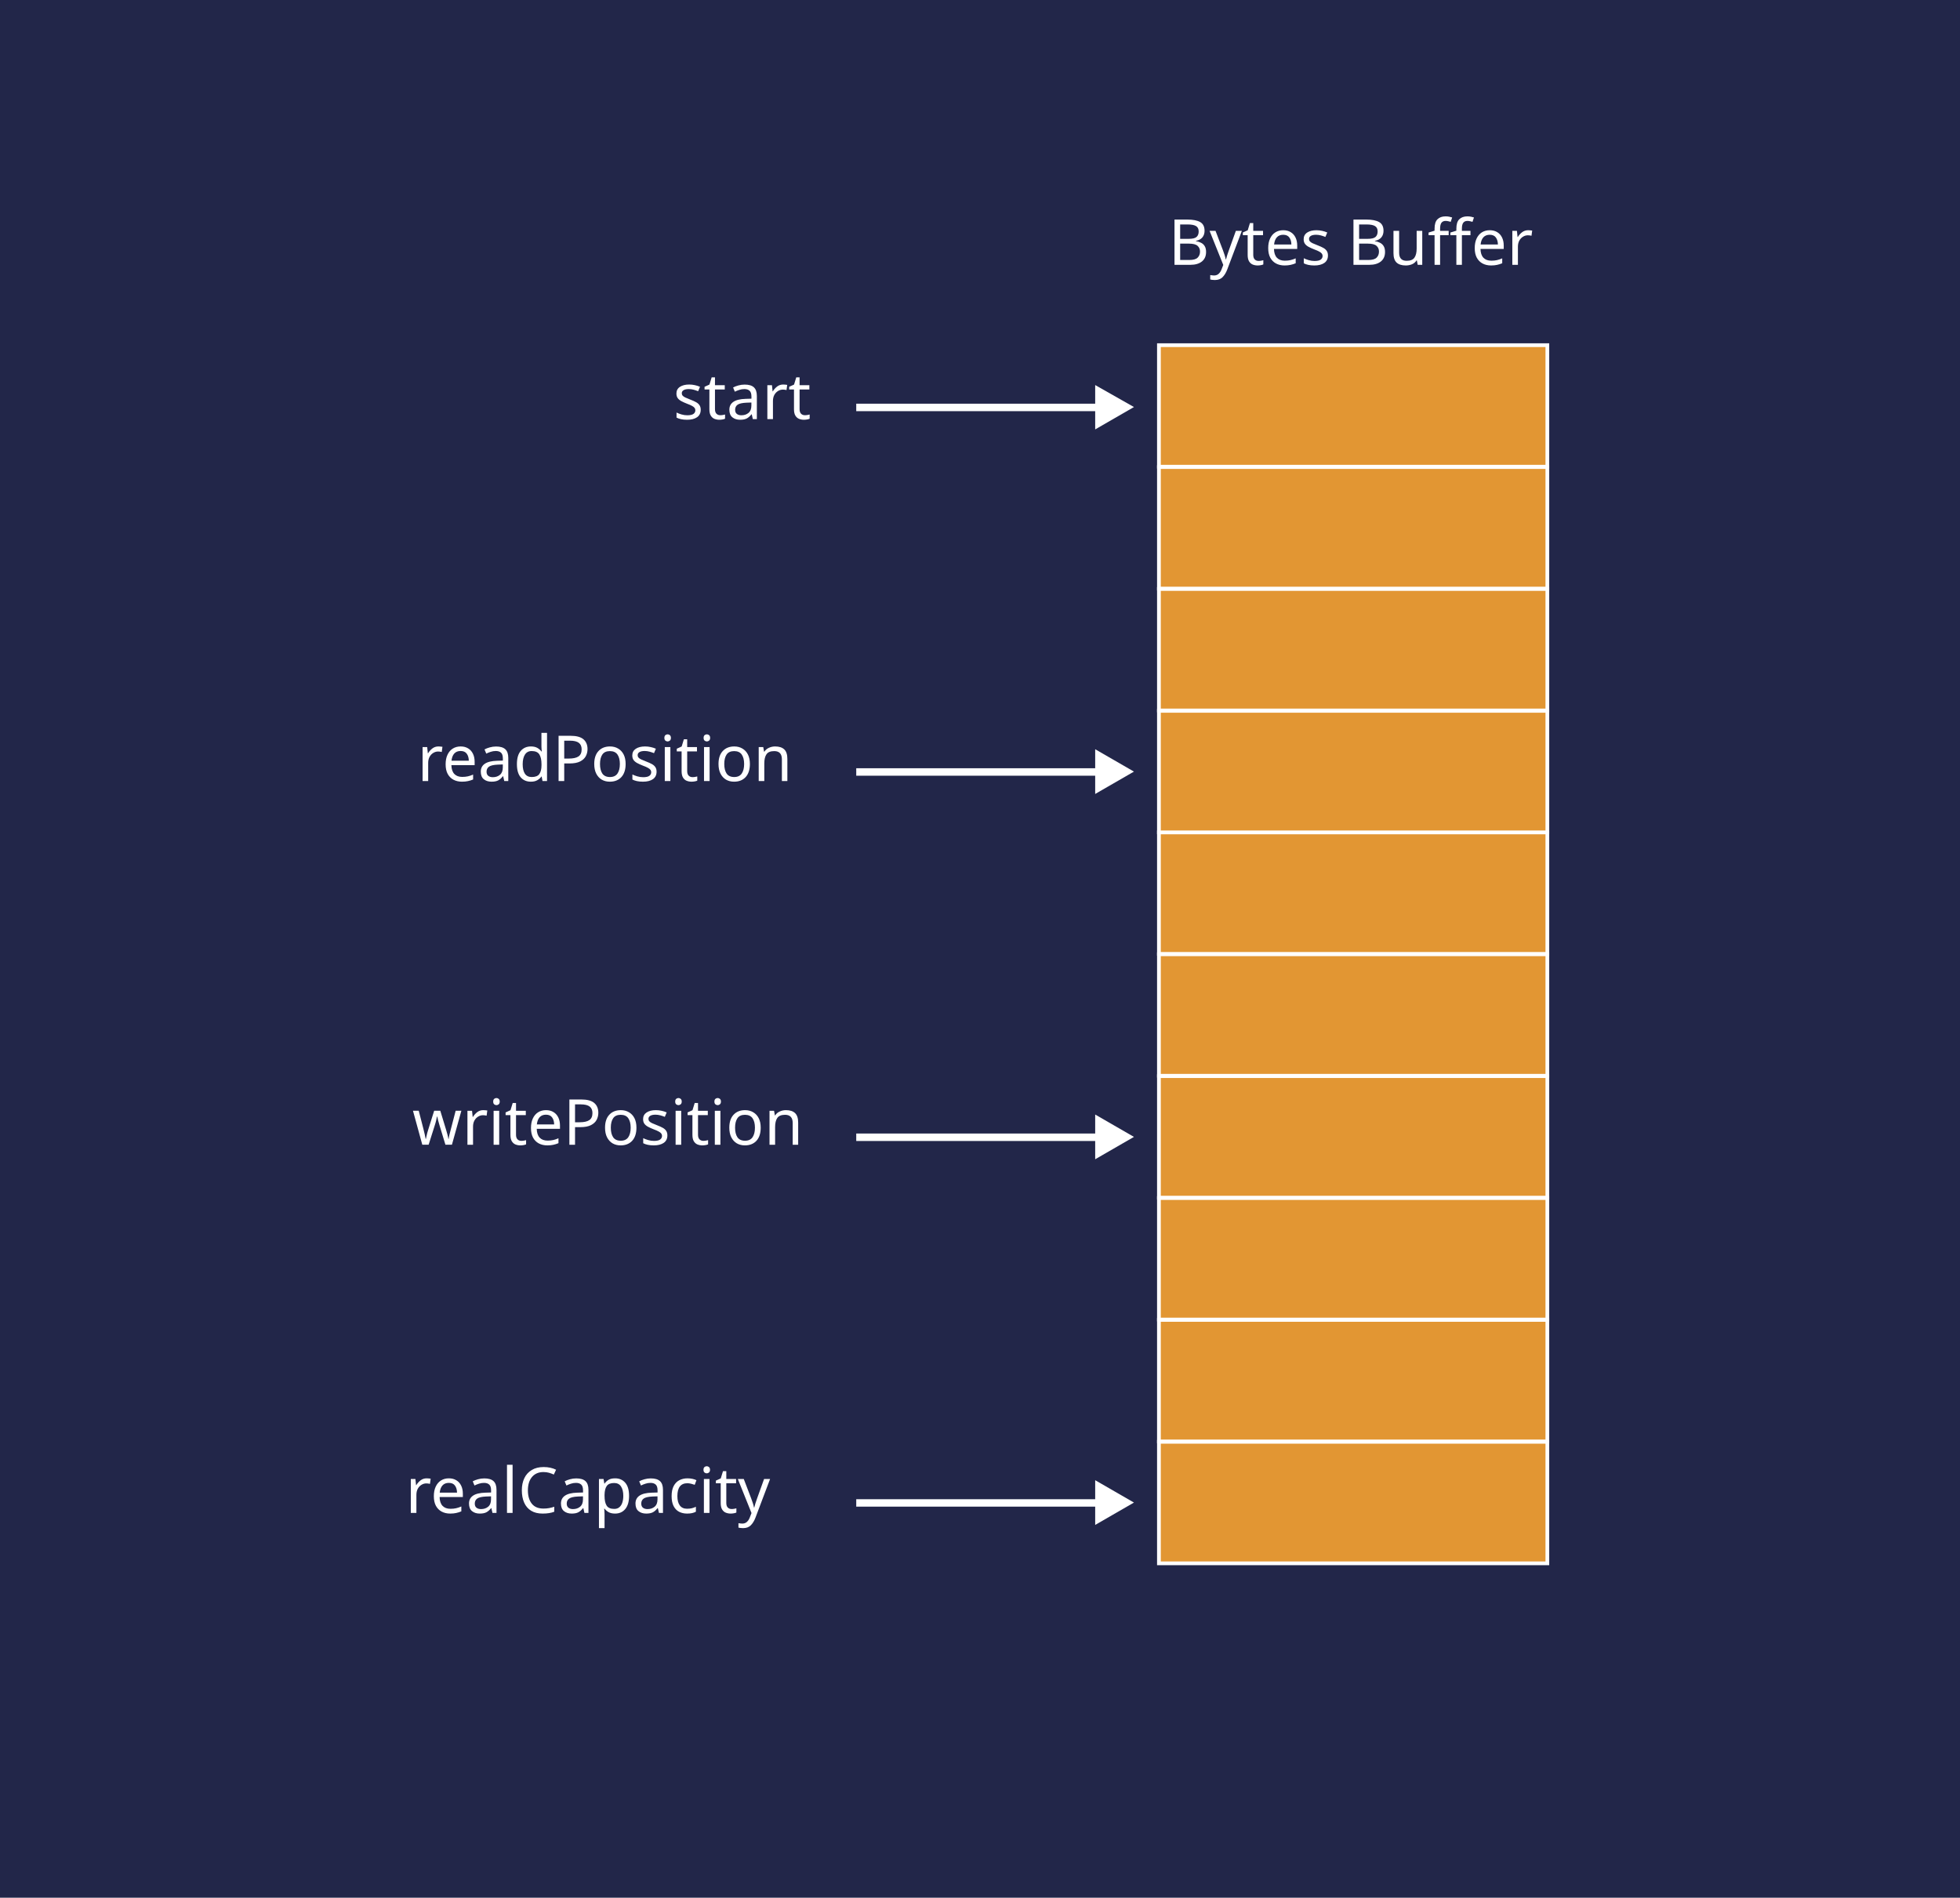
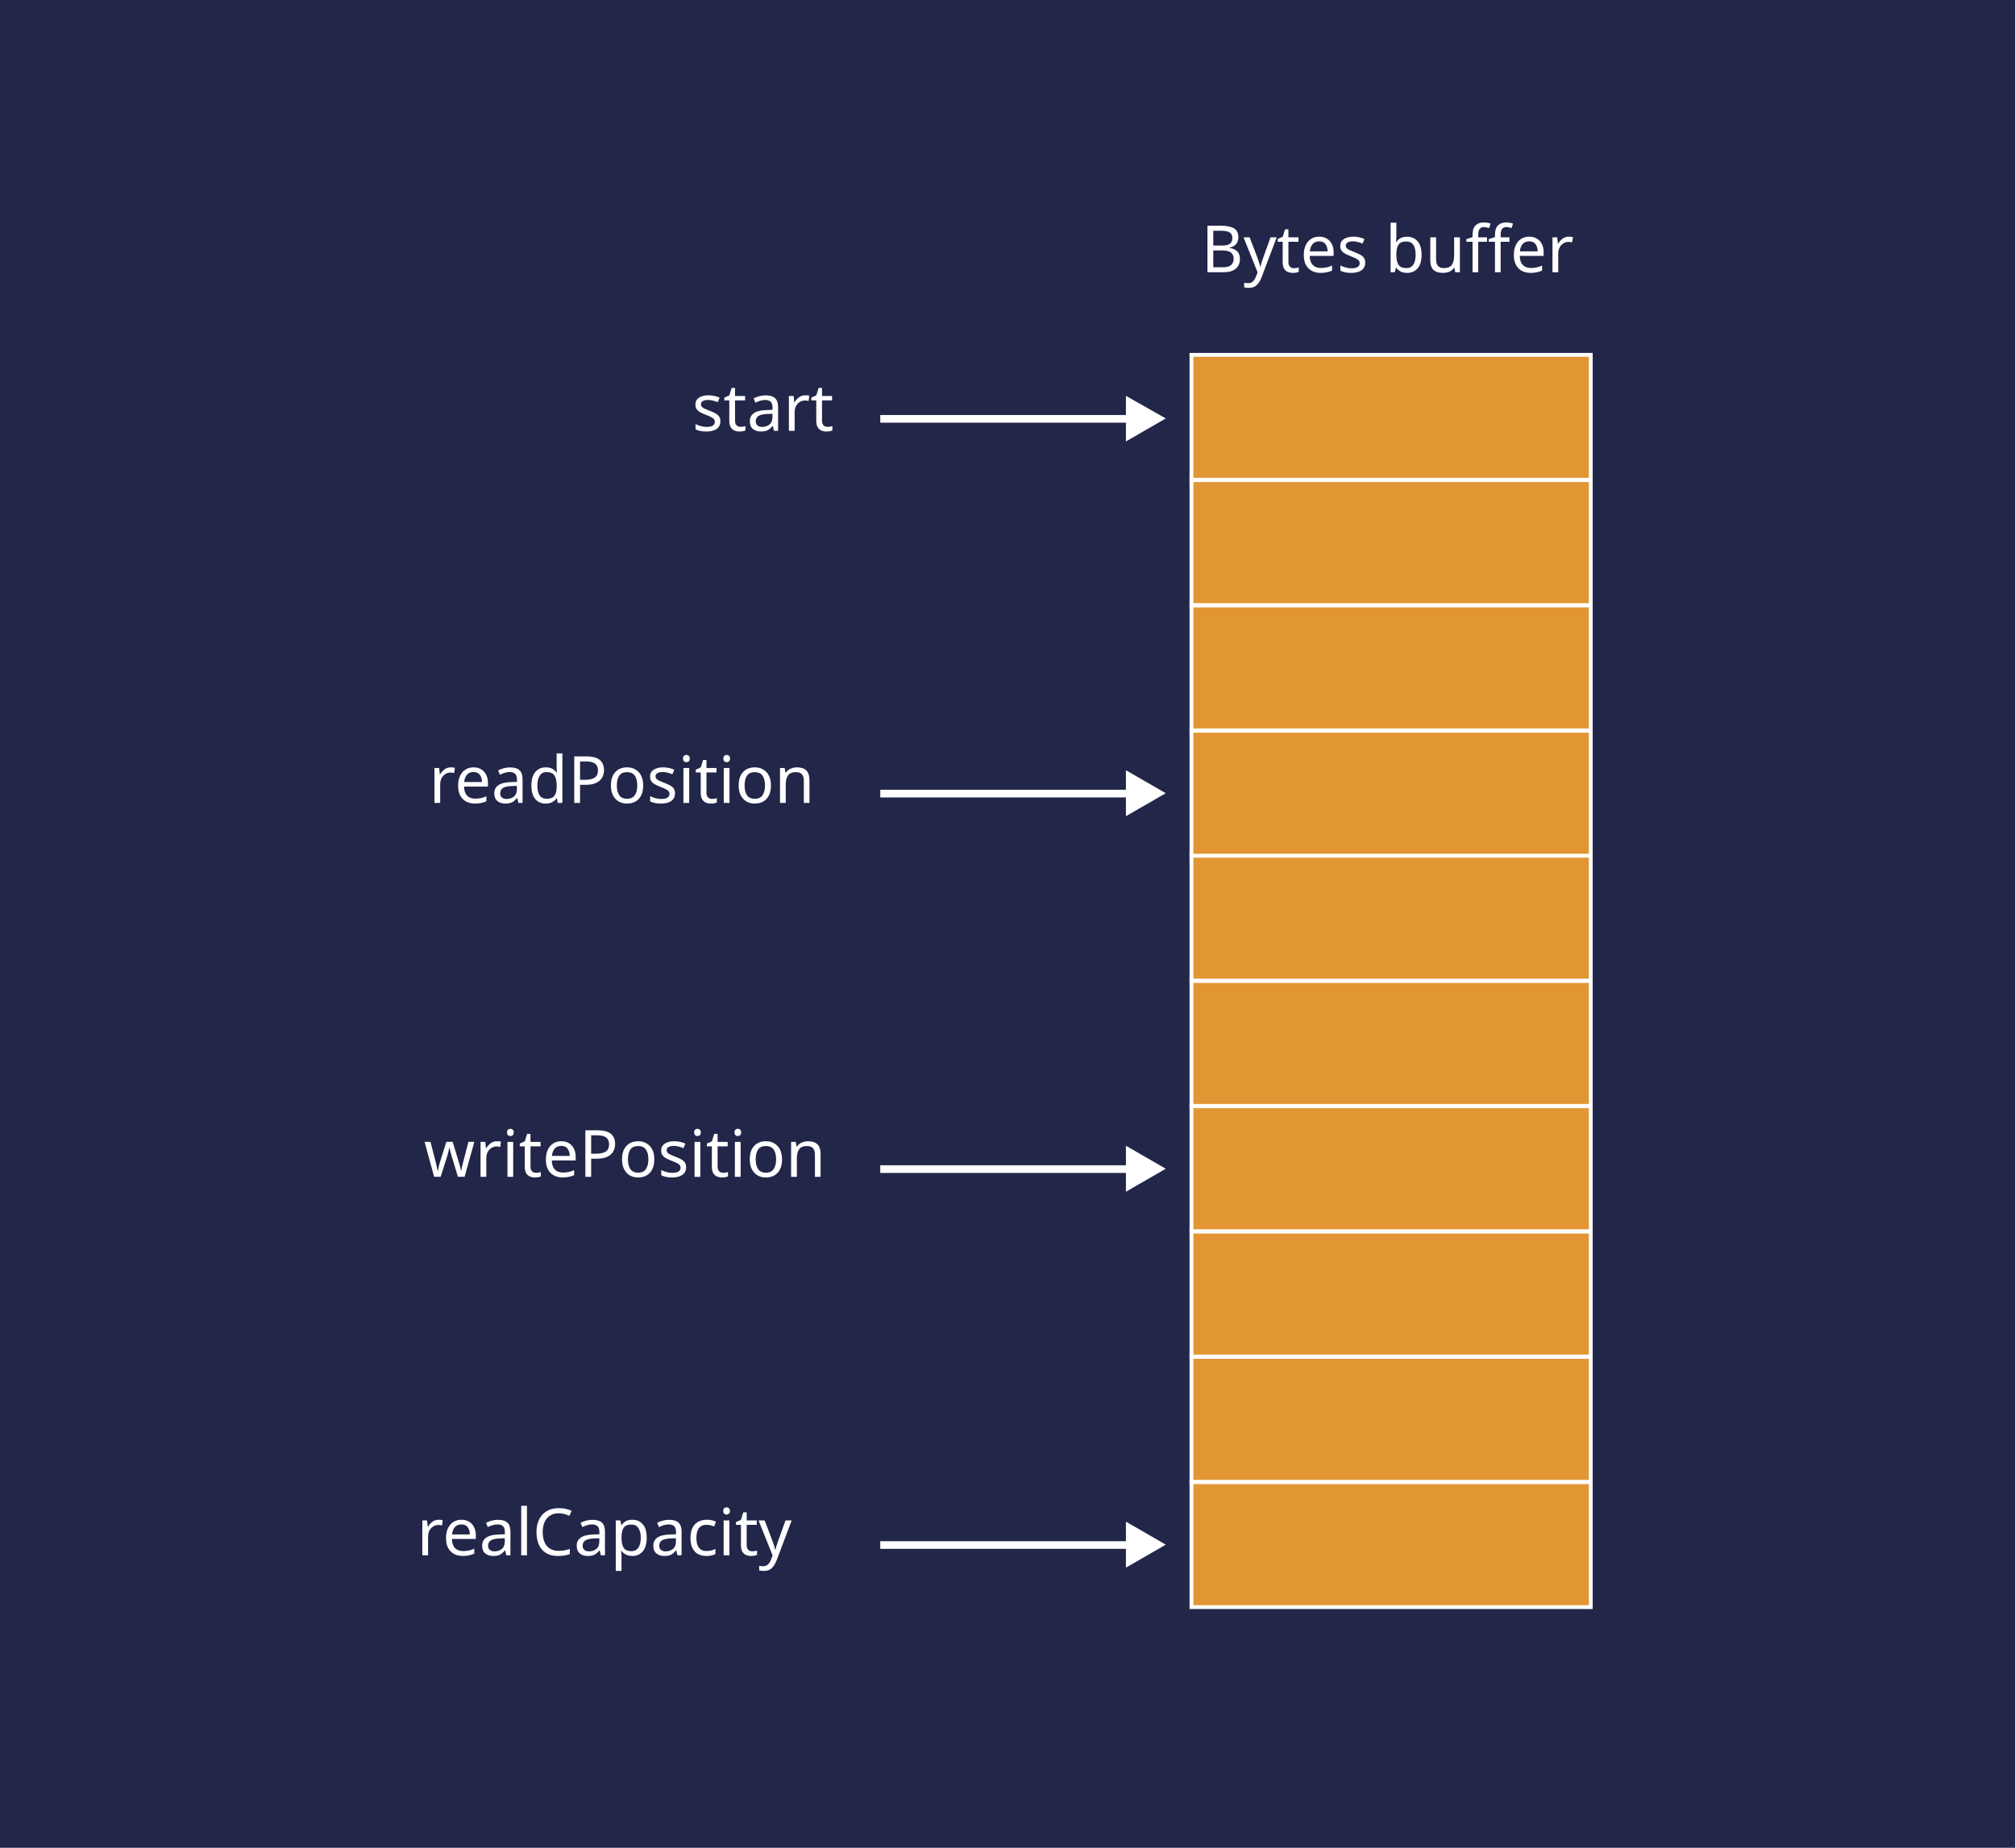
- <svg xmlns="http://www.w3.org/2000/svg" version="1.1" id="Lager_1" x="0px" y="0px" viewBox="0 0 525.8 509.1" style="enable-background:new 0 0 525.8 509.1;" xml:space="preserve">
+ <svg xmlns="http://www.w3.org/2000/svg" version="1.1" id="Lager_1" x="0px" y="0px" viewBox="0 0 525.8 482.2" style="enable-background:new 0 0 525.8 482.2;" xml:space="preserve">
  <style type="text/css">
	.st0{fill:#222649;}
	.st1{fill:#E29633;stroke:#FFFFFF;stroke-miterlimit:10;}
	.st2{fill:none;stroke:#FFFFFF;stroke-width:2;stroke-miterlimit:10;}
	.st3{fill:#FFFFFF;}
	.st4{font-family:'Poppins-Medium';}
	.st5{font-size:17px;}
</style>
-   <rect id="rect1007" class="st0" width="525.8" height="509.1" />
+   <rect id="rect1007" class="st0" width="525.8" height="482.2" />
  <rect x="310.9" y="386.8" class="st1" width="104.2" height="32.6" />
  <rect x="310.9" y="354.1" class="st1" width="104.2" height="32.6" />
  <rect x="310.9" y="321.4" class="st1" width="104.2" height="32.6" />
  <rect x="310.9" y="288.7" class="st1" width="104.2" height="32.6" />
  <rect x="310.9" y="256" class="st1" width="104.2" height="32.6" />
  <rect x="310.9" y="223.3" class="st1" width="104.2" height="32.6" />
  <rect x="310.9" y="190.7" class="st1" width="104.2" height="32.6" />
  <rect x="310.9" y="158" class="st1" width="104.2" height="32.6" />
  <rect x="310.9" y="125.3" class="st1" width="104.2" height="32.6" />
  <rect x="310.9" y="92.6" class="st1" width="104.2" height="32.6" />
  <g>
    <path class="st2" d="M229.7,109.3c21.9,0,43.9,0,65.9,0" />
    <g>
      <polygon class="st3" points="293.8,115.2 304.2,109.2 293.8,103.3   " />
    </g>
  </g>
-   <text id="text1354_00000005256367505110268620000002479841835059336871_" transform="matrix(1 0 0 1 313.4232 71.0452)" class="st3 st4 st5">Bytes Buffer</text>
+   <text id="text1354_00000005256367505110268620000002479841835059336871_" transform="matrix(1 0 0 1 313.4232 71.0452)" class="st3 st4 st5">Bytes buffer</text>
  <g>
    <path class="st2" d="M229.7,207.1c21.9,0,43.9,0,65.9,0" />
    <g>
      <polygon class="st3" points="293.8,213 304.2,207 293.8,201   " />
    </g>
  </g>
  <g>
    <path class="st2" d="M229.7,403.2c21.9,0,43.9,0,65.9,0" />
    <g>
      <polygon class="st3" points="293.8,409.1 304.2,403.1 293.8,397.1   " />
    </g>
  </g>
  <g>
    <path class="st2" d="M229.7,305.1c21.9,0,43.9,0,65.9,0" />
    <g>
      <polygon class="st3" points="293.8,311 304.2,305 293.8,299   " />
    </g>
  </g>
  <text id="text1354_00000000191495238654980990000012409685044327324815_" transform="matrix(1 0 0 1 180.6007 112.4395)" class="st3 st4 st5">start</text>
  <text id="text1354_00000129891763925944521940000003391898141005991081_" transform="matrix(1 0 0 1 111.9288 209.5346)" class="st3 st4 st5">readPosition</text>
  <text id="text1354_00000047031167397406097880000001578307249955265421_" transform="matrix(1 0 0 1 110.5979 307.105)" class="st3 st4 st5">writePosition</text>
  <text id="text1354_00000015336292252440225900000011919839927564206720_" transform="matrix(1 0 0 1 108.7676 405.8819)" class="st3 st4 st5">realCapacity</text>
</svg>
